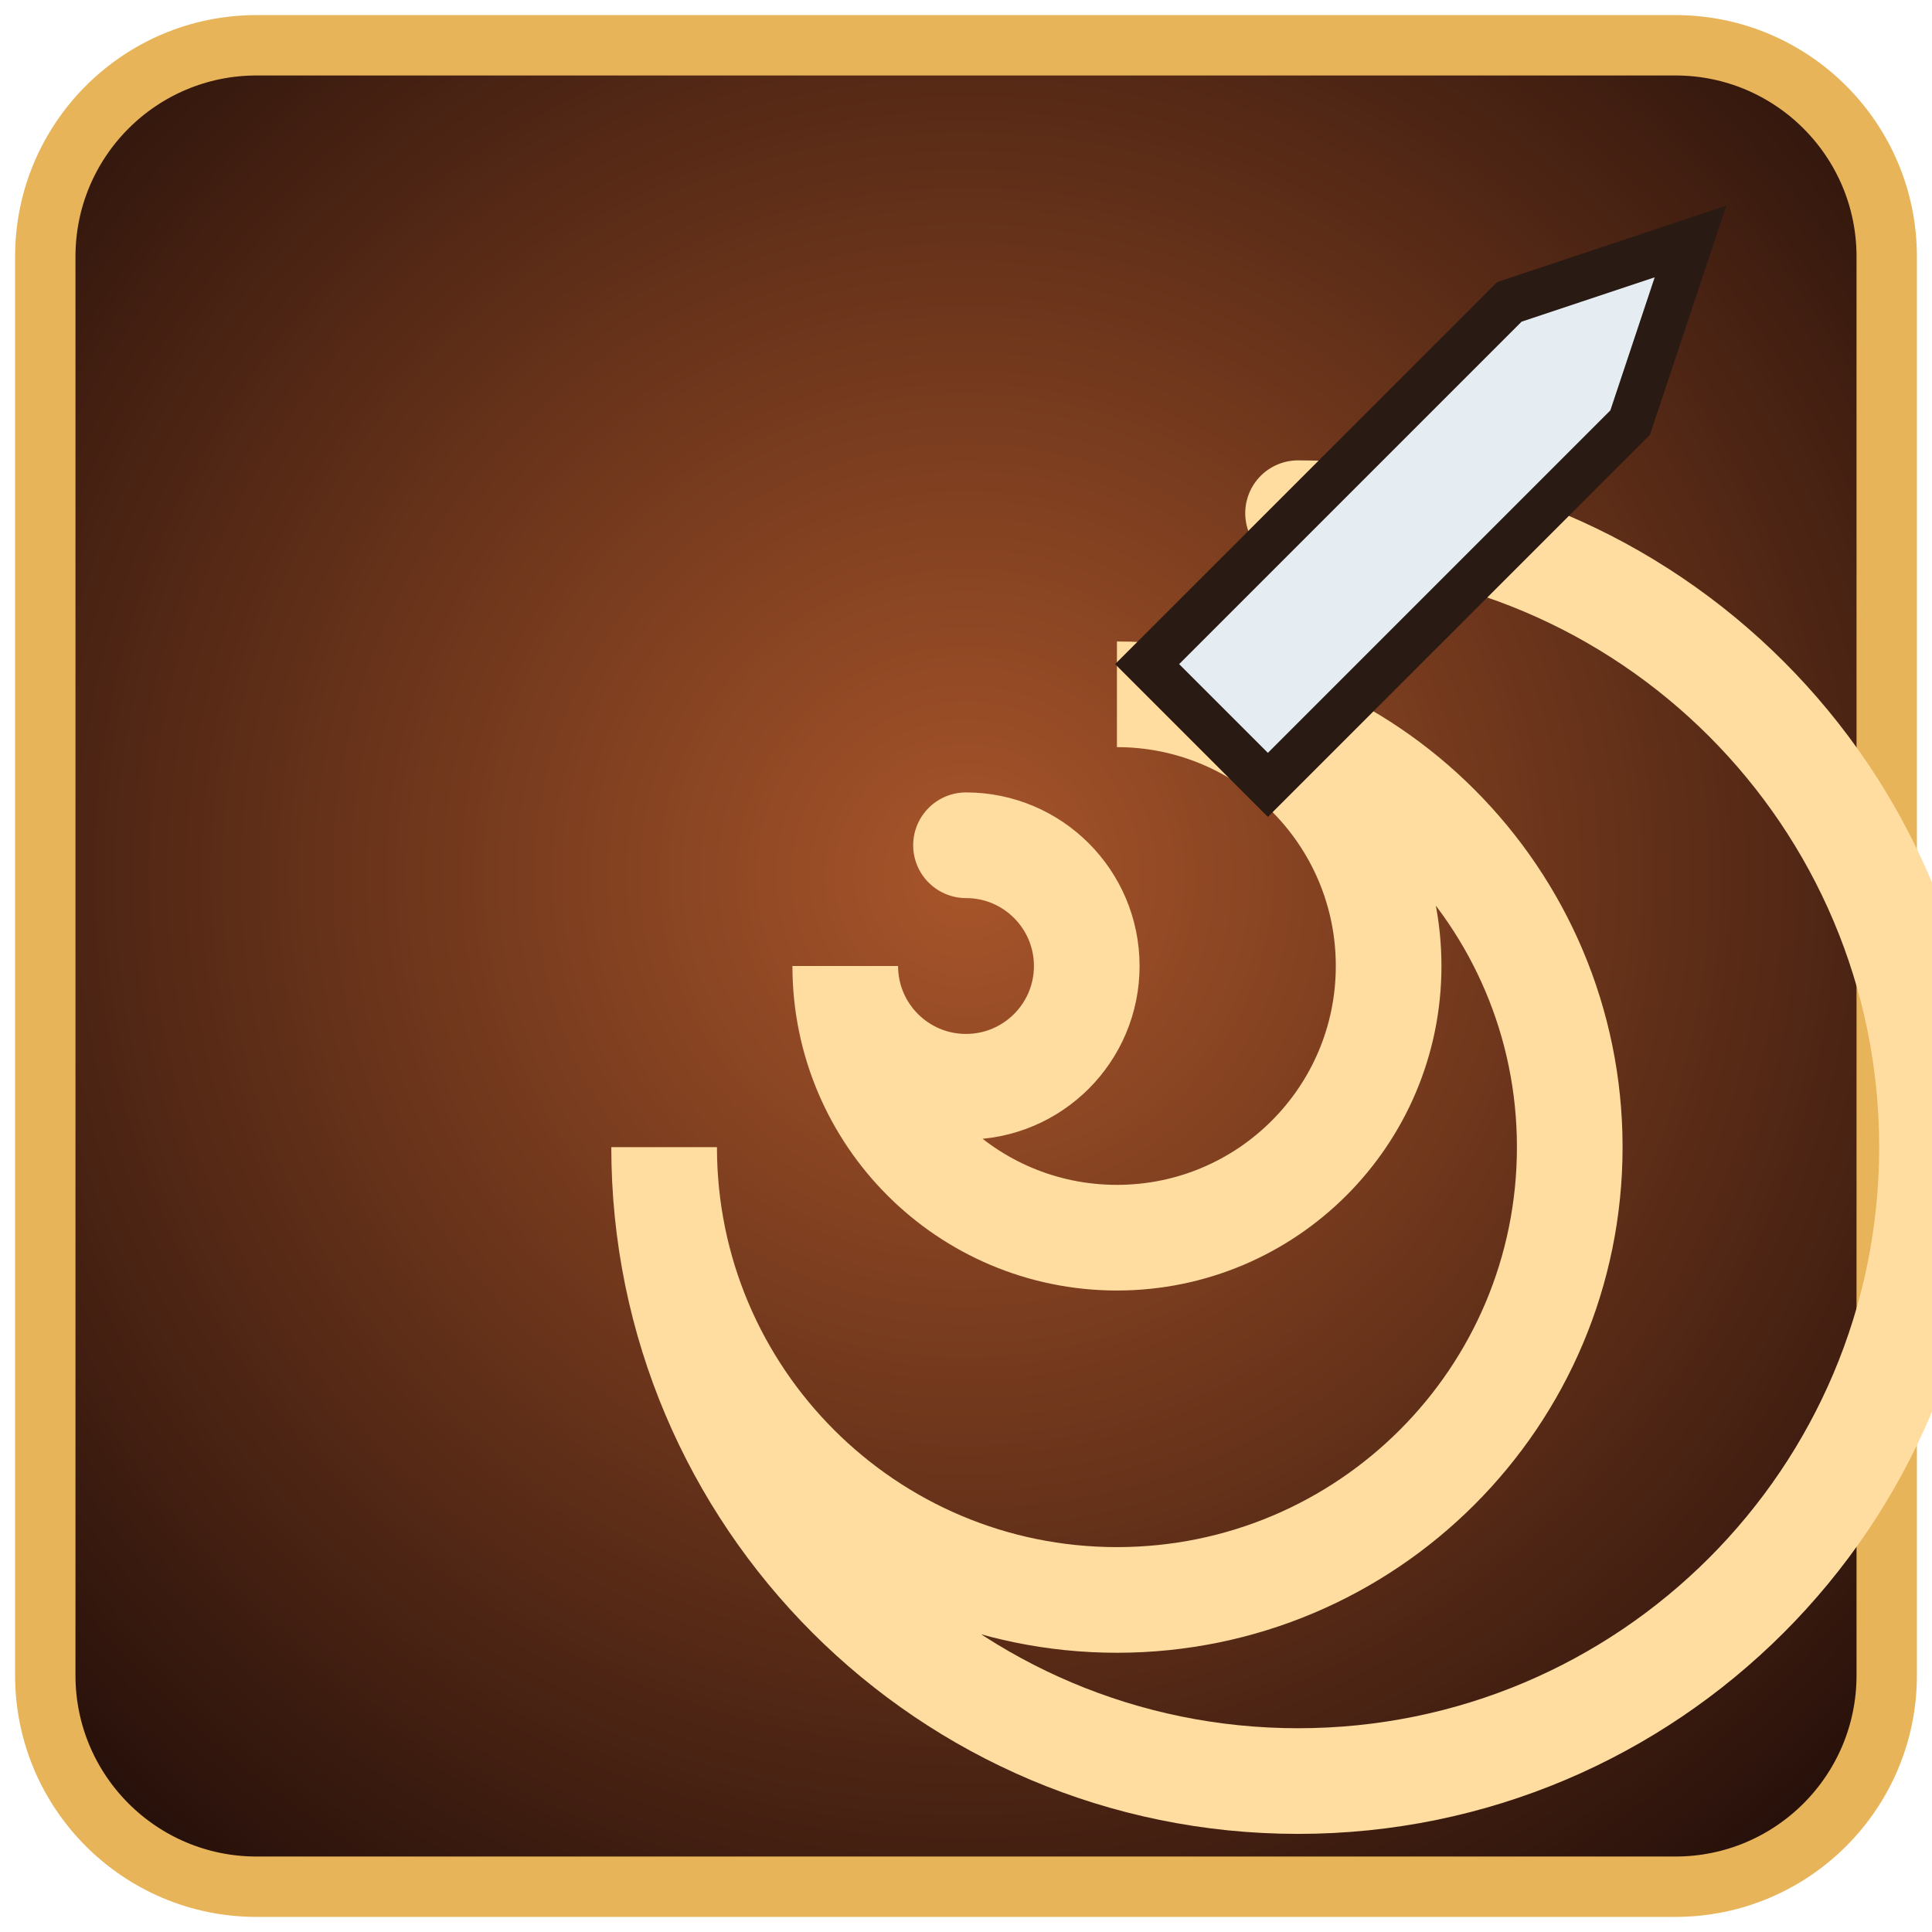
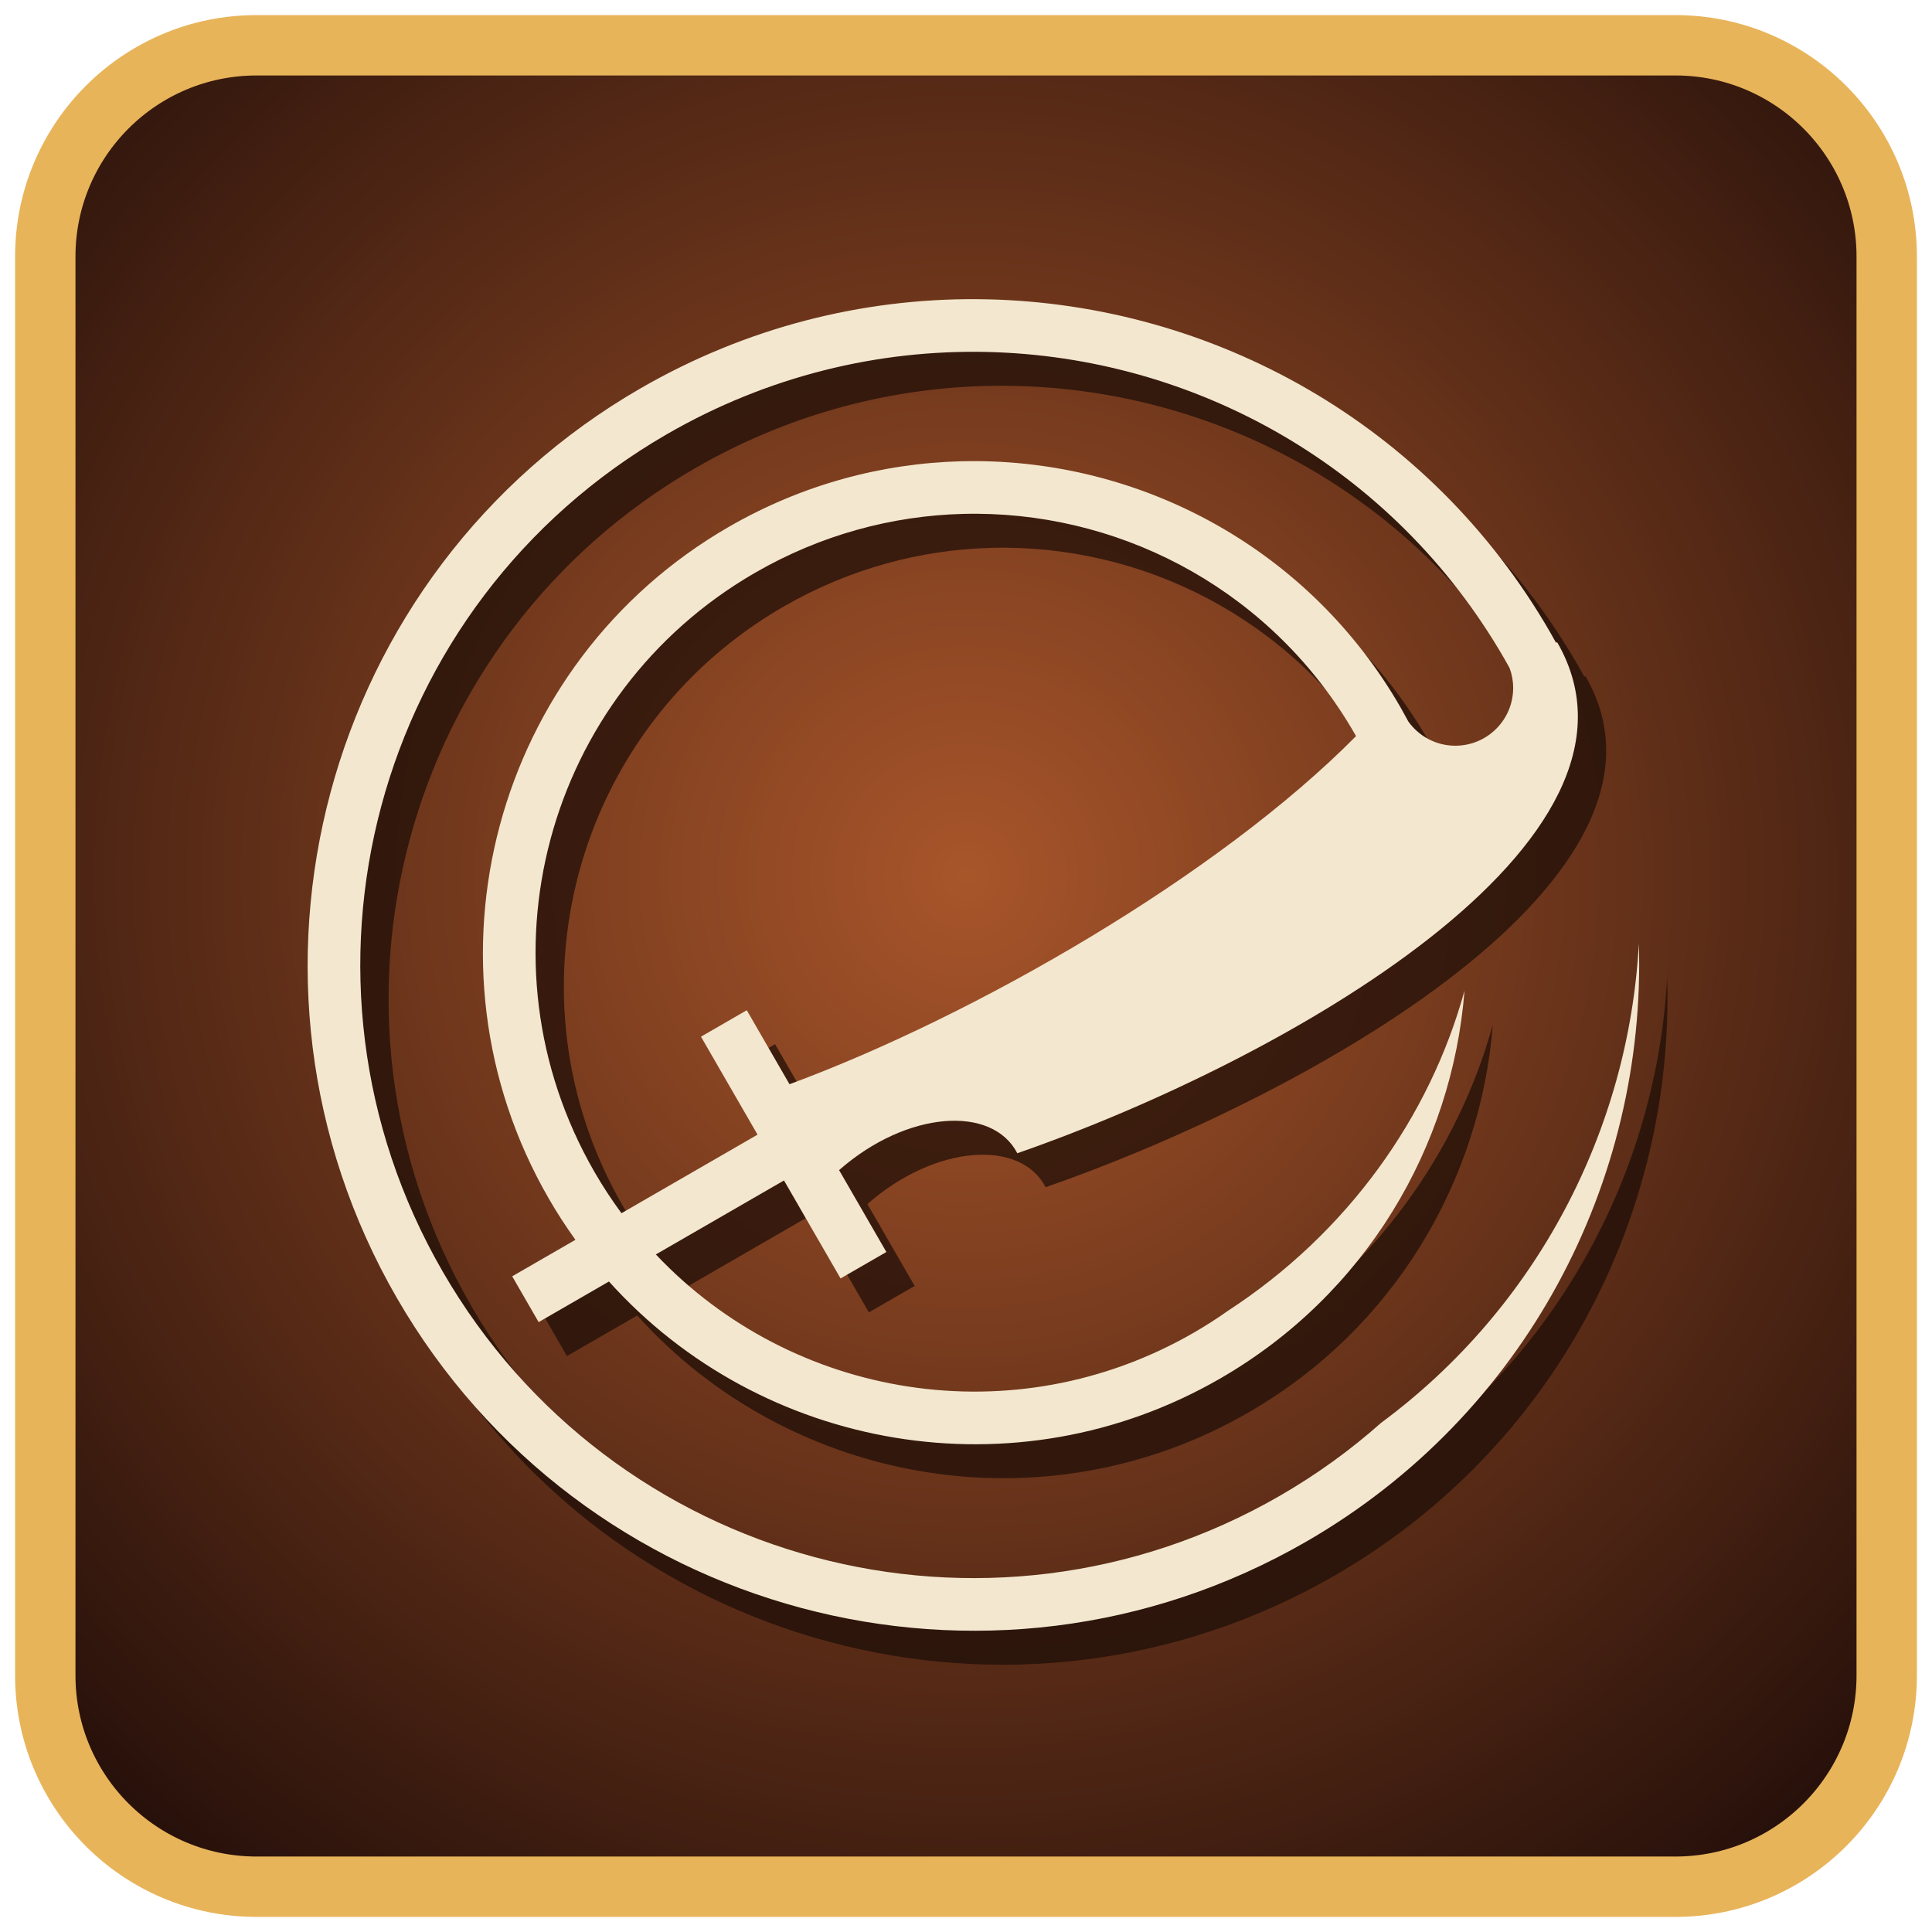
<svg xmlns="http://www.w3.org/2000/svg" width="128" height="128" viewBox="0 0 128 128">
  <defs>
    <radialGradient id="g" cx="50%" cy="45%" r="70%">
      <stop offset="0" stop-color="#a8552a" />
      <stop offset="1" stop-color="#26100a" />
    </radialGradient>
  </defs>
  <rect x="3" y="3" width="122" height="122" rx="14" fill="url(#g)" stroke="#e8b45a" stroke-width="4" />
-   <g fill="none" stroke-linecap="round">
-     <path d="M64 64 m0 -8 a8 8 0 1 1 -8 8 a18 18 0 1 0 18 -18 a30 30 0 1 1 -30 30 a42 42 0 1 0 42 -42" stroke="#ffdca0" stroke-width="7" />
+   <g transform="translate(16 16) scale(0.1875)">
+     <path d="M259.738 20.38c-40.36-.244-81.305 9.895-118.744 31.51C28.566 116.8-10.03 260.837 54.88 373.265c64.91 112.427 208.947 151.024 321.376 86.113 77.686-44.852 120.106-127.485 117.498-211.363-3.575 65.865-35.942 128.62-91.082 169.41-10.81 9.596-22.748 18.254-35.762 25.767C263.228 503.053 130.926 467.6 71.066 363.92 11.206 260.238 46.66 127.936 150.34 68.076 185.98 47.5 225 38.183 263.3 39.03 336.42 40.65 406.9 79.31 446.183 147.35c.648 1.122 1.277 2.25 1.9 3.38.803 2.184 1.258 4.534 1.258 6.997 0 11.29-9.152 20.44-20.442 20.44-6.85 0-12.894-3.38-16.6-8.556-.763-1.432-1.547-2.858-2.355-4.276-.014-.035-.03-.068-.045-.104l-.01.004c-.15-.263-.293-.53-.445-.793-31.91-55.27-89.762-86.377-149.363-86.835-1.923-.014-3.848.002-5.773.05-28.007.718-56.228 8.227-82.162 23.2-82.99 47.914-111.498 154.31-63.584 237.3 2.93 5.072 6.08 9.936 9.426 14.597L95.65 365.648l9.344 16.184 24.848-14.348c53.686 59.734 143.727 75.99 216.017 34.254 51.455-29.707 81.957-81.898 86.294-137.05-12.315 44.767-41.423 85.652-83.564 113.128-3.87 2.732-7.892 5.32-12.076 7.737C273.02 422.21 194.6 408.96 146.41 357.92l45.278-26.143 19.99 34.625 16.185-9.343-16.707-28.937c24.072-21.104 54.165-23.015 62.973-5.96 93.825-32.597 231.378-110.21 190.755-180.57l-.4.173c-.692-1.26-1.396-2.514-2.118-3.764-42.597-73.78-119.27-115.764-198.724-117.565-1.3-.03-2.603-.048-3.905-.056zm.283 75.823c53.167.368 104.69 28.135 133.238 77.582.19.33.37.66.556.99-48.784 49.337-134.526 98.727-200.175 123.002l-15.1-26.148-16.183 9.343 19.987 34.62-48.08 27.76c-3.397-4.618-6.584-9.462-9.518-14.544-42.864-74.244-17.5-168.905 56.744-211.77 23.2-13.394 48.396-20.127 73.38-20.786 1.72-.045 3.436-.063 5.15-.05z" fill="#1a0b06" transform="translate(10 12)" opacity="0.7" />
+     <path d="M259.738 20.38c-40.36-.244-81.305 9.895-118.744 31.51C28.566 116.8-10.03 260.837 54.88 373.265c64.91 112.427 208.947 151.024 321.376 86.113 77.686-44.852 120.106-127.485 117.498-211.363-3.575 65.865-35.942 128.62-91.082 169.41-10.81 9.596-22.748 18.254-35.762 25.767C263.228 503.053 130.926 467.6 71.066 363.92 11.206 260.238 46.66 127.936 150.34 68.076 185.98 47.5 225 38.183 263.3 39.03 336.42 40.65 406.9 79.31 446.183 147.35c.648 1.122 1.277 2.25 1.9 3.38.803 2.184 1.258 4.534 1.258 6.997 0 11.29-9.152 20.44-20.442 20.44-6.85 0-12.894-3.38-16.6-8.556-.763-1.432-1.547-2.858-2.355-4.276-.014-.035-.03-.068-.045-.104l-.01.004c-.15-.263-.293-.53-.445-.793-31.91-55.27-89.762-86.377-149.363-86.835-1.923-.014-3.848.002-5.773.05-28.007.718-56.228 8.227-82.162 23.2-82.99 47.914-111.498 154.31-63.584 237.3 2.93 5.072 6.08 9.936 9.426 14.597L95.65 365.648l9.344 16.184 24.848-14.348c53.686 59.734 143.727 75.99 216.017 34.254 51.455-29.707 81.957-81.898 86.294-137.05-12.315 44.767-41.423 85.652-83.564 113.128-3.87 2.732-7.892 5.32-12.076 7.737C273.02 422.21 194.6 408.96 146.41 357.92l45.278-26.143 19.99 34.625 16.185-9.343-16.707-28.937c24.072-21.104 54.165-23.015 62.973-5.96 93.825-32.597 231.378-110.21 190.755-180.57l-.4.173c-.692-1.26-1.396-2.514-2.118-3.764-42.597-73.78-119.27-115.764-198.724-117.565-1.3-.03-2.603-.048-3.905-.056zm.283 75.823c53.167.368 104.69 28.135 133.238 77.582.19.33.37.66.556.99-48.784 49.337-134.526 98.727-200.175 123.002l-15.1-26.148-16.183 9.343 19.987 34.62-48.08 27.76c-3.397-4.618-6.584-9.462-9.518-14.544-42.864-74.244-17.5-168.905 56.744-211.77 23.2-13.394 48.396-20.127 73.38-20.786 1.72-.045 3.436-.063 5.15-.05z" fill="#f3e7cf" />
  </g>
-   <path d="M100 20 L112 16 L108 28 L84 52 L76 44 Z" fill="#e6edf2" stroke="#2a1a14" stroke-width="3" />
</svg>
